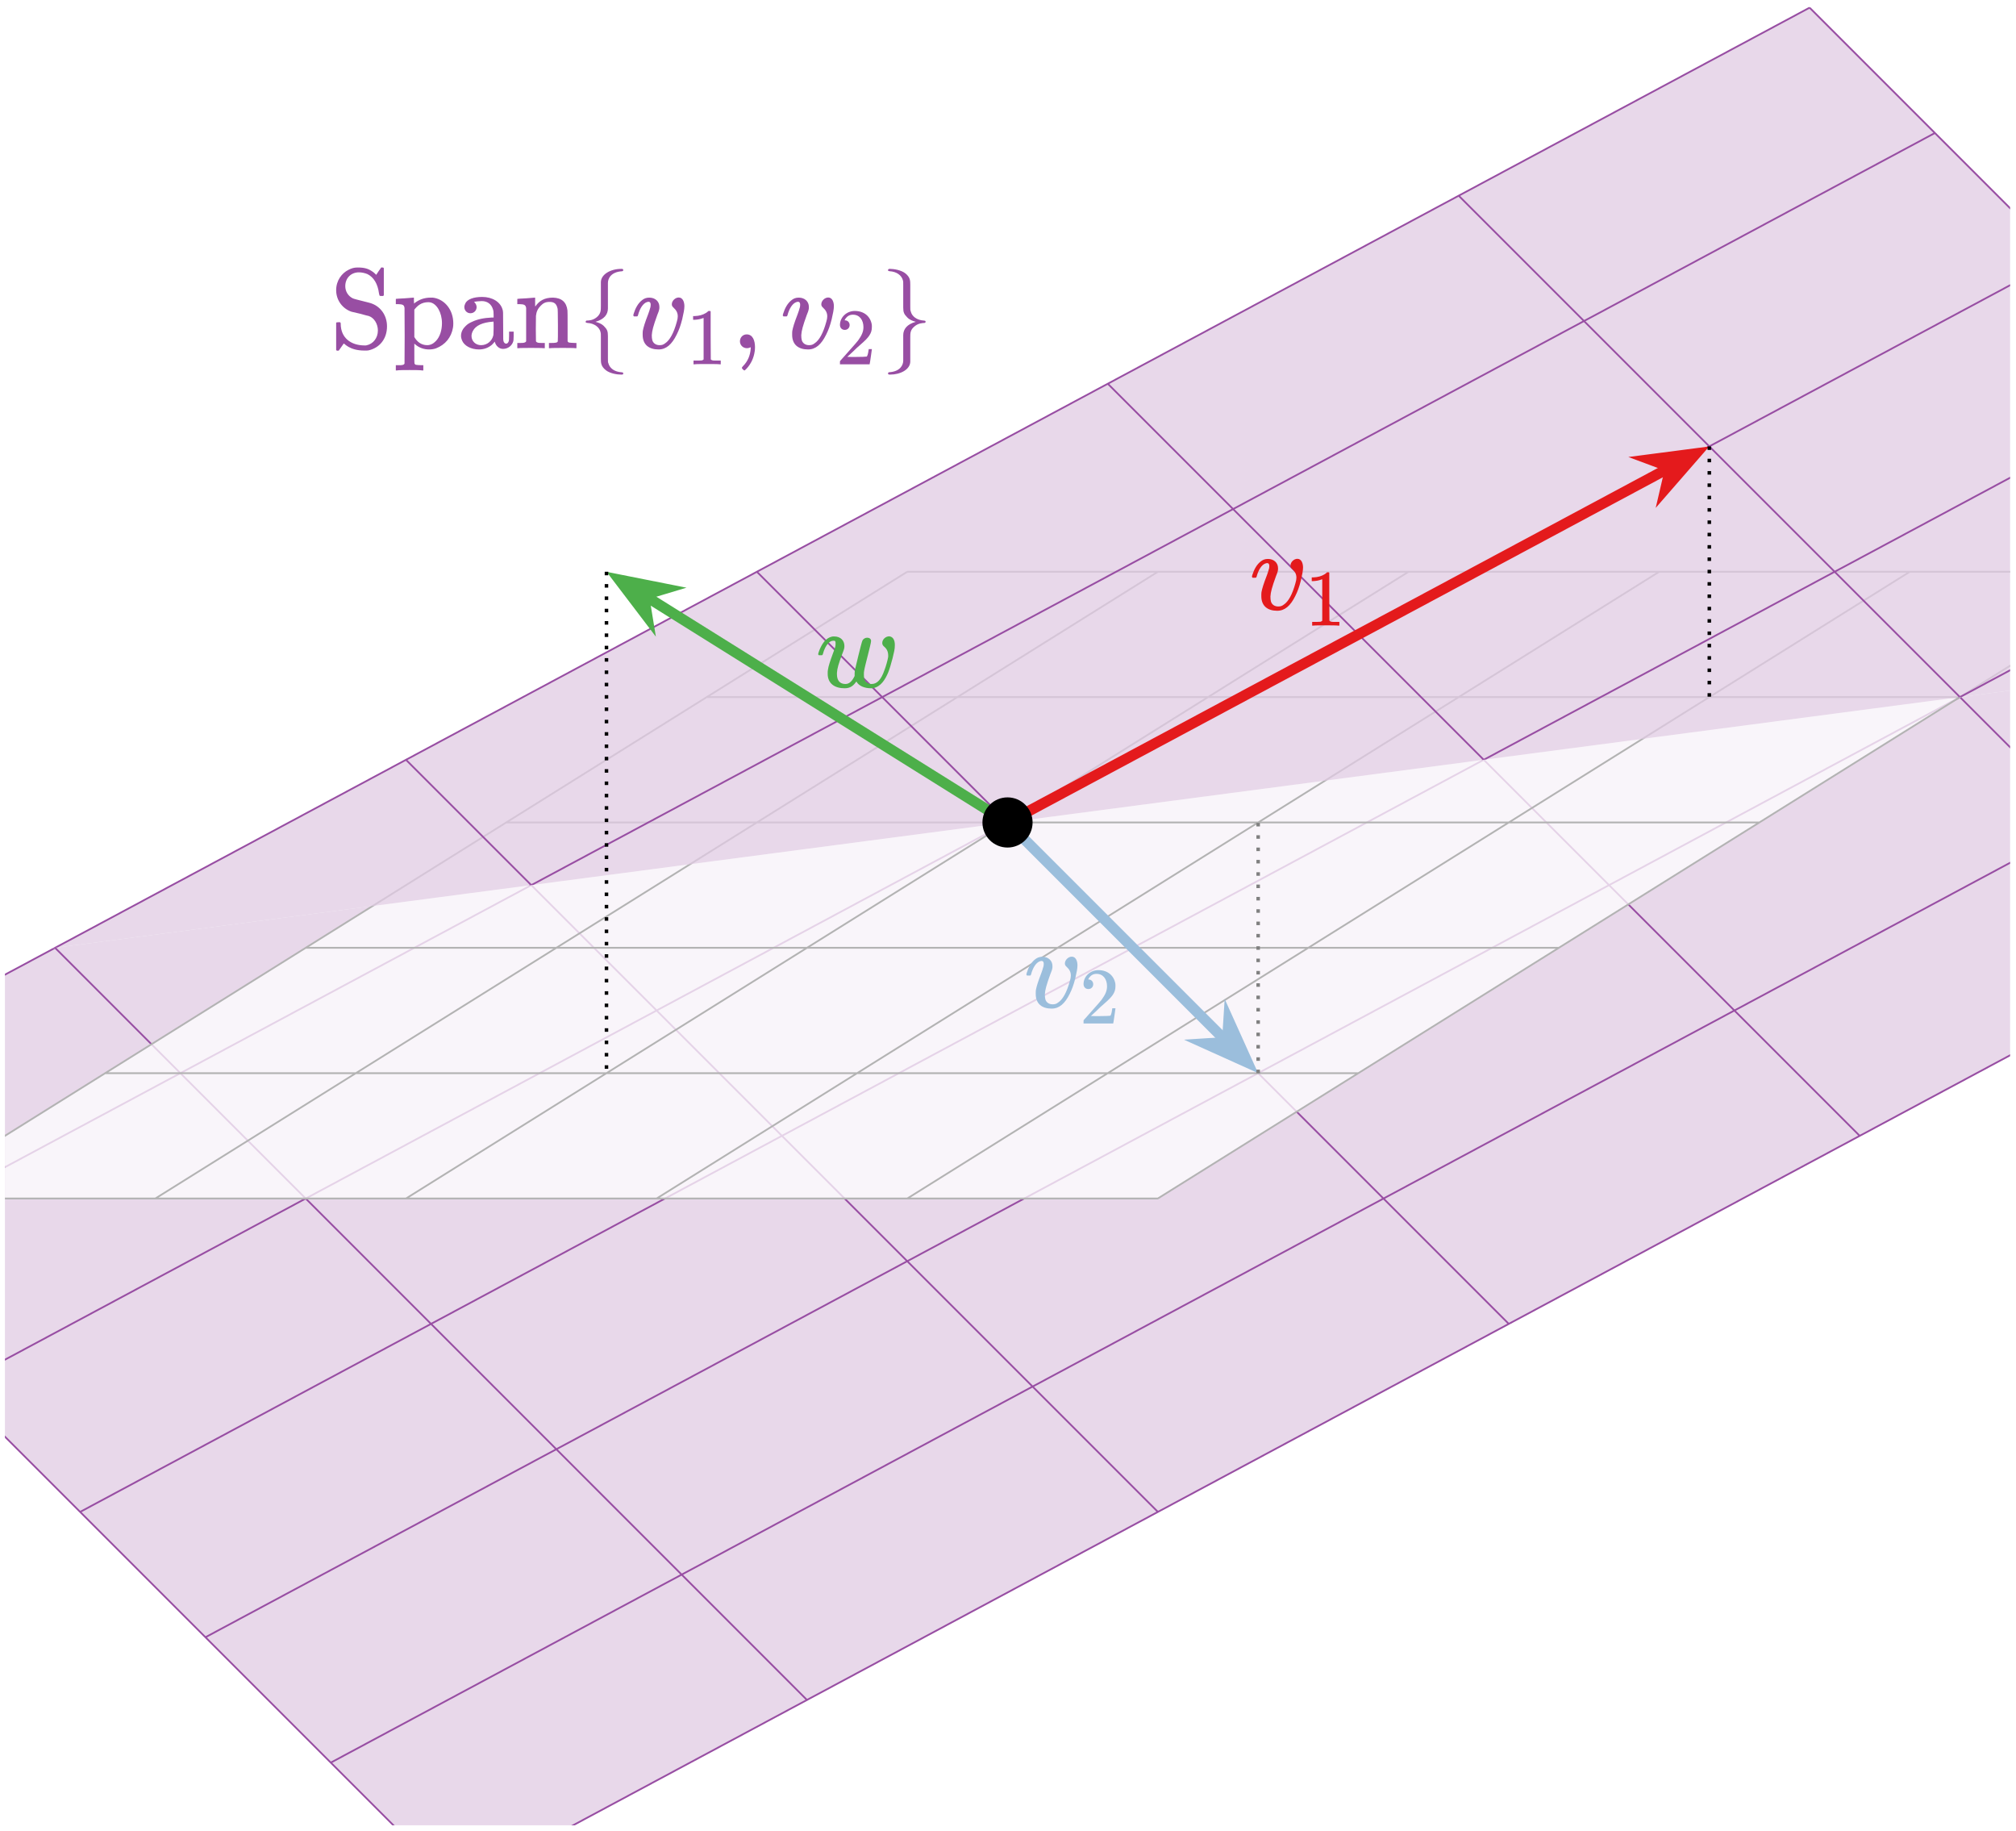
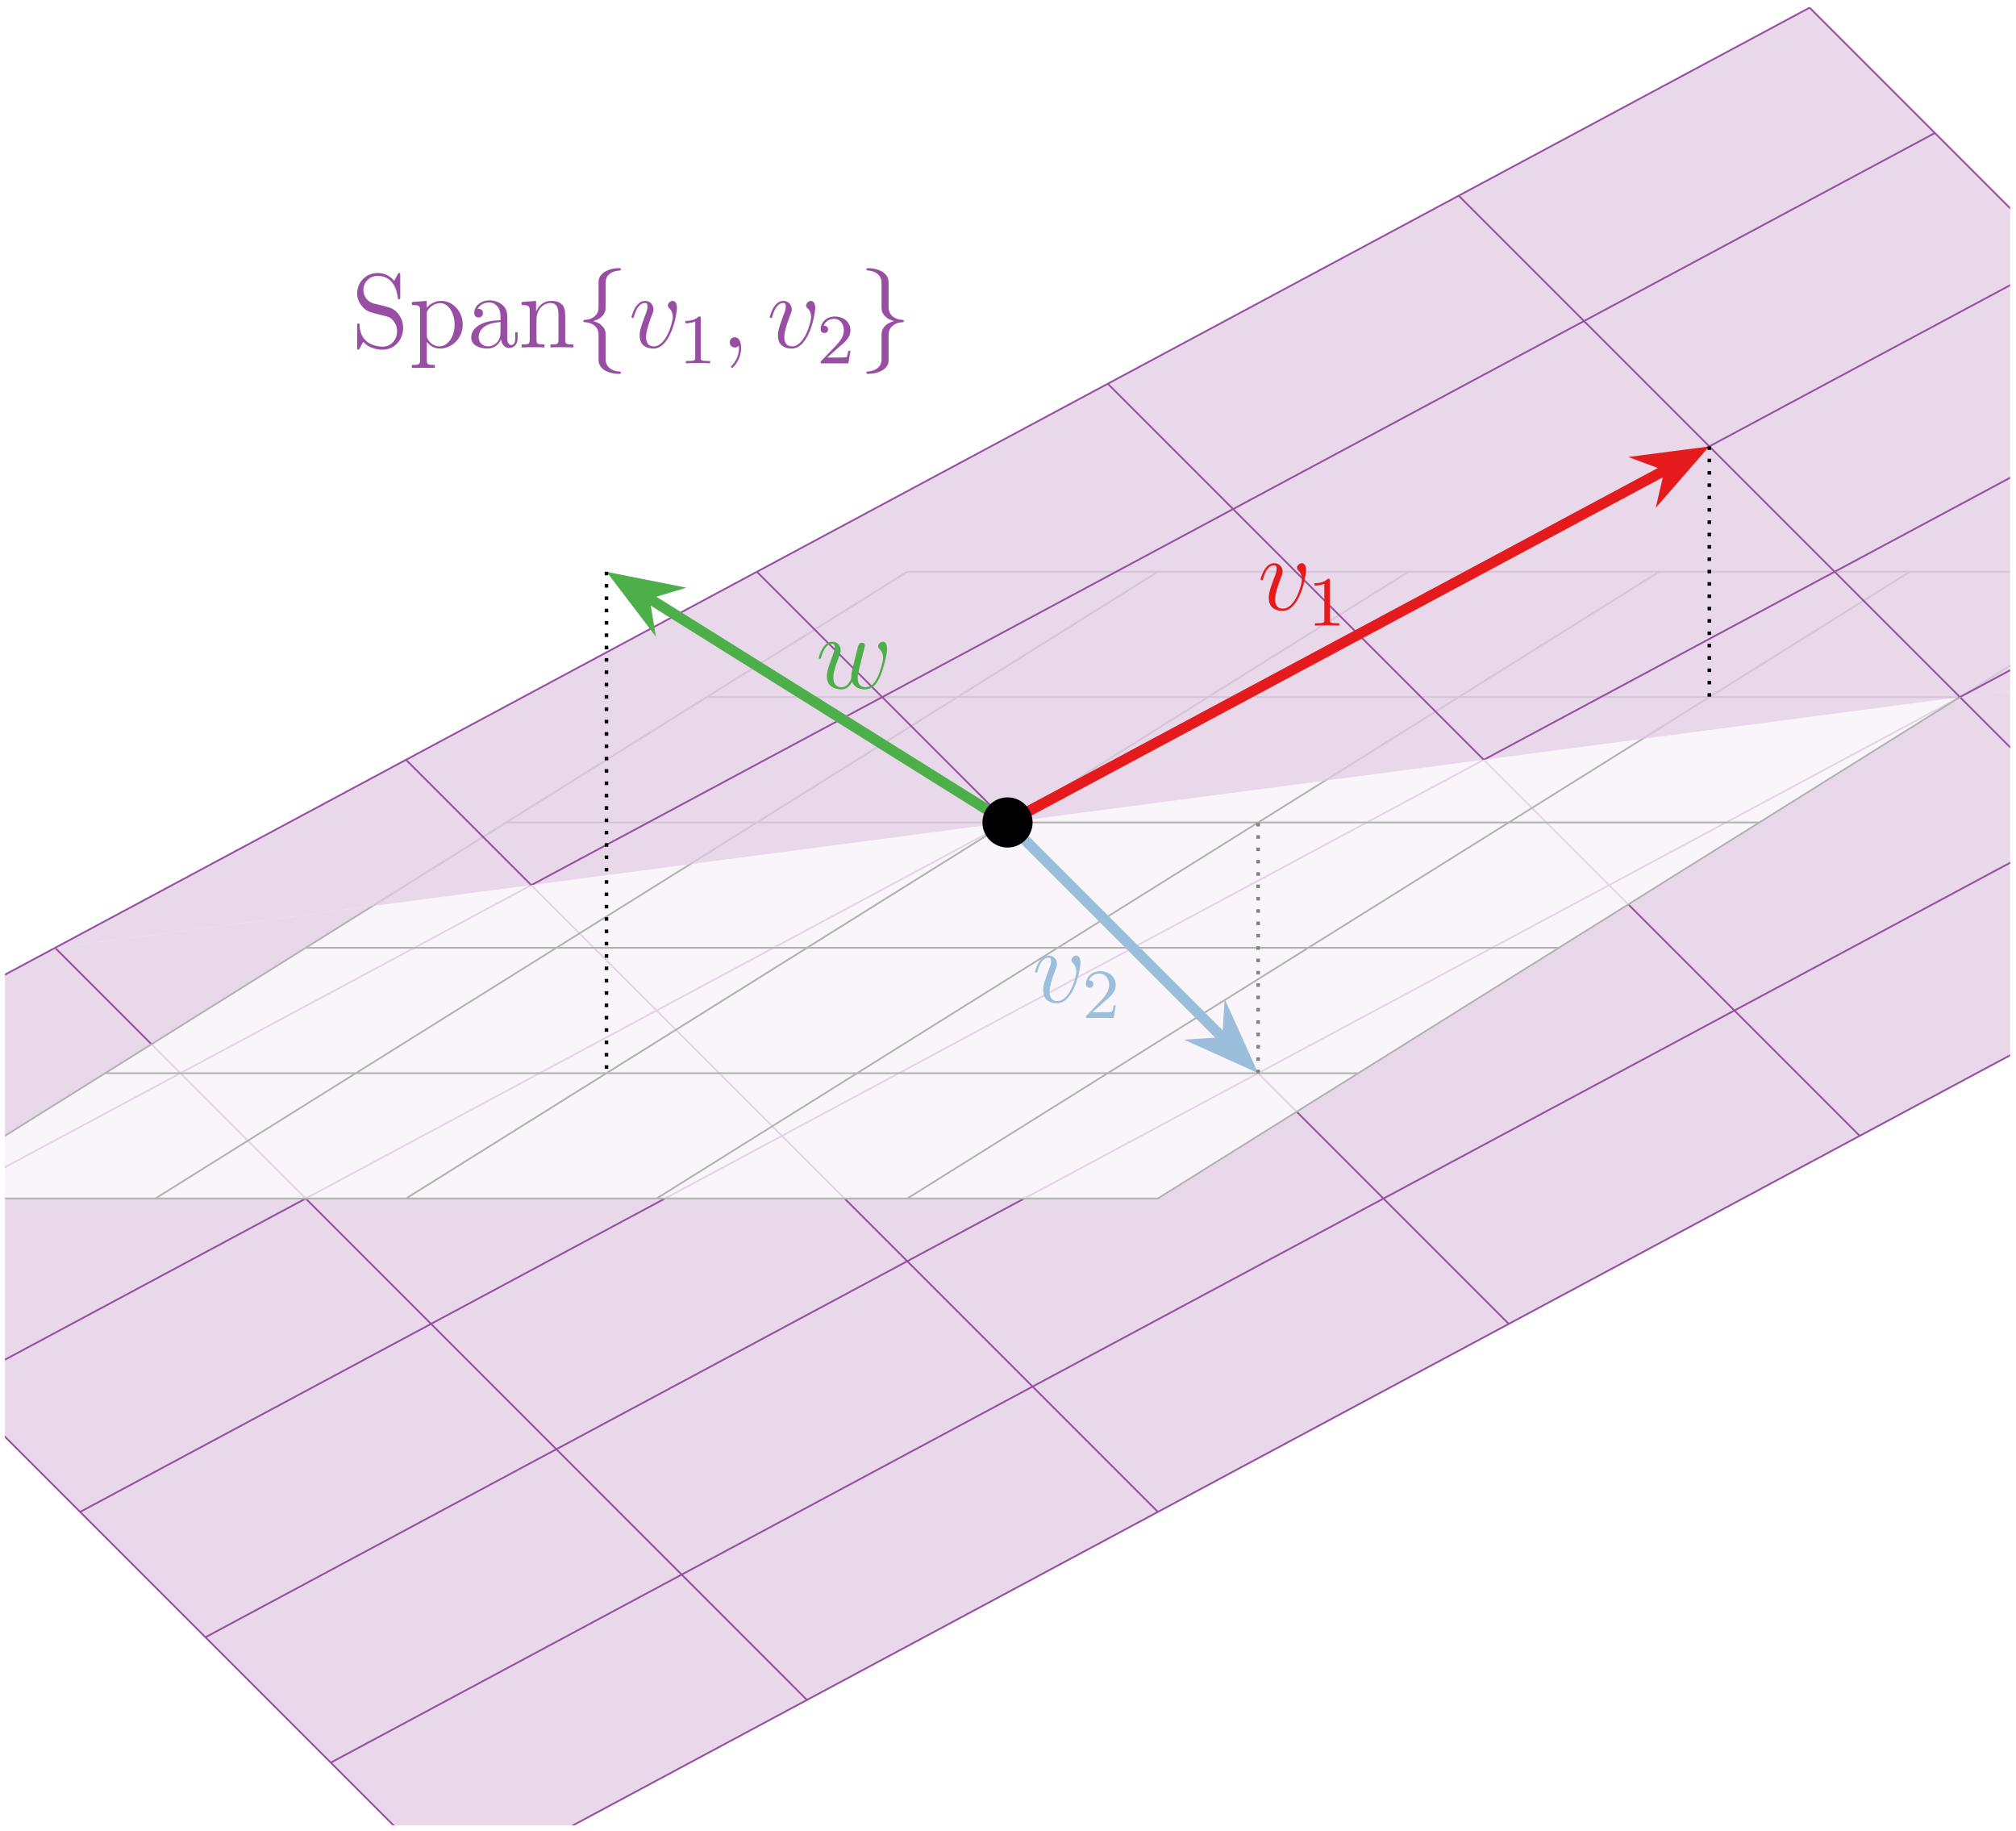
<svg xmlns="http://www.w3.org/2000/svg" xmlns:xlink="http://www.w3.org/1999/xlink" width="228pt" height="207pt" viewBox="0 0 228 207" version="1.1">
  <defs>
    <g>
      <symbol overflow="visible" id="glyph0-0">
-         <path style="stroke:none;" d="M 0.641 0 L 2.594 0 L 2.594 -6.906 L 0.641 -6.906 Z M 1.297 -0.641 L 1.297 -6.25 L 1.938 -6.25 L 1.938 -0.641 Z M 1.297 -0.641 " />
+         <path style="stroke:none;" d="" />
      </symbol>
      <symbol overflow="visible" id="glyph0-1">
-         <path style="stroke:none;" d="M 3.125 0.141 C 3.984 0.141 4.625 -0.422 5.172 -1.531 C 5.438 -2.062 5.609 -2.531 5.797 -3.266 C 5.953 -3.938 6.047 -4.406 6.047 -4.75 C 6.047 -5.234 5.859 -5.734 5.406 -5.734 C 5.016 -5.734 4.625 -5.359 4.625 -4.969 C 4.625 -4.828 4.672 -4.719 4.797 -4.609 C 5.156 -4.281 5.297 -3.984 5.297 -3.594 C 5.297 -3.406 5.266 -3.266 5.188 -2.984 C 4.844 -1.719 4.391 -0.891 3.859 -0.547 C 3.656 -0.391 3.5 -0.344 3.234 -0.344 C 2.844 -0.344 2.531 -0.547 2.422 -0.891 C 2.375 -1.078 2.359 -1.219 2.359 -1.469 C 2.391 -1.984 2.516 -2.469 2.984 -3.766 C 3.094 -4.031 3.188 -4.281 3.188 -4.344 C 3.219 -4.422 3.219 -4.562 3.219 -4.672 C 3.219 -5.297 2.734 -5.719 2.078 -5.719 C 1.719 -5.719 1.484 -5.609 1.266 -5.438 C 0.812 -5.094 0.5 -4.516 0.312 -3.906 C 0.281 -3.812 0.266 -3.75 0.266 -3.719 C 0.266 -3.672 0.328 -3.625 0.344 -3.594 L 0.531 -3.594 C 0.781 -3.594 0.734 -3.594 0.797 -3.719 C 1 -4.5 1.375 -5.062 1.781 -5.203 C 1.859 -5.234 1.938 -5.25 2 -5.25 C 2.156 -5.25 2.234 -5.125 2.234 -4.922 C 2.234 -4.797 2.219 -4.641 2.156 -4.484 C 2.156 -4.422 2.047 -4.125 1.953 -3.859 C 1.562 -2.844 1.422 -2.375 1.344 -1.953 C 1.328 -1.859 1.328 -1.688 1.328 -1.516 C 1.328 -0.391 2.047 0.141 3.125 0.141 Z M 3.125 0.141 " />
+         <path style="stroke:none;" d="M 5.469 -4.469 C 5.469 -5.219 5.078 -5.266 4.984 -5.266 C 4.703 -5.266 4.438 -4.984 4.438 -4.75 C 4.438 -4.609 4.516 -4.516 4.562 -4.469 C 4.688 -4.359 5 -4.047 5 -3.422 C 5 -2.922 4.281 -0.125 2.844 -0.125 C 2.109 -0.125 1.969 -0.734 1.969 -1.172 C 1.969 -1.766 2.25 -2.609 2.562 -3.469 C 2.766 -3.953 2.812 -4.078 2.812 -4.312 C 2.812 -4.812 2.453 -5.266 1.859 -5.266 C 0.766 -5.266 0.328 -3.531 0.328 -3.438 C 0.328 -3.391 0.375 -3.328 0.453 -3.328 C 0.562 -3.328 0.578 -3.375 0.625 -3.547 C 0.906 -4.578 1.375 -5.031 1.828 -5.031 C 1.938 -5.031 2.141 -5.031 2.141 -4.641 C 2.141 -4.328 2.016 -3.984 1.828 -3.531 C 1.25 -2 1.25 -1.625 1.25 -1.344 C 1.25 -1.078 1.297 -0.578 1.656 -0.25 C 2.094 0.125 2.688 0.125 2.797 0.125 C 4.781 0.125 5.469 -3.797 5.469 -4.469 Z M 5.469 -4.469 " />
      </symbol>
      <symbol overflow="visible" id="glyph0-2">
-         <path style="stroke:none;" d="M 5.812 -5.578 C 5.594 -5.578 5.359 -5.453 5.266 -5.234 C 5.156 -5.031 4.438 -2 4.438 -1.984 C 4.406 -1.875 4.406 -1.75 4.391 -1.547 L 4.391 -1.25 L 4.328 -1.125 C 4.047 -0.594 3.75 -0.344 3.344 -0.344 C 2.703 -0.344 2.391 -0.766 2.391 -1.438 L 2.391 -1.609 C 2.422 -2.109 2.562 -2.594 3 -3.766 C 3.219 -4.312 3.234 -4.422 3.234 -4.641 C 3.234 -5.25 2.812 -5.719 2.078 -5.719 C 1.969 -5.719 1.859 -5.719 1.781 -5.688 C 1.281 -5.562 0.875 -5.156 0.562 -4.516 C 0.438 -4.281 0.391 -4.125 0.312 -3.906 C 0.281 -3.812 0.266 -3.75 0.266 -3.719 C 0.266 -3.672 0.328 -3.625 0.344 -3.594 L 0.531 -3.594 C 0.781 -3.594 0.734 -3.594 0.797 -3.719 C 0.938 -4.266 1.156 -4.688 1.422 -4.969 C 1.625 -5.156 1.781 -5.234 2 -5.234 L 2.062 -5.234 C 2.219 -5.234 2.234 -5.141 2.234 -4.906 C 2.234 -4.641 2.234 -4.578 1.953 -3.844 C 1.594 -2.859 1.438 -2.391 1.375 -1.969 C 1.344 -1.859 1.344 -1.672 1.344 -1.5 C 1.344 -0.375 2.156 0.141 3.266 0.141 C 3.953 0.141 4.281 -0.203 4.594 -0.625 C 4.844 -0.141 5.484 0.141 6.25 0.141 C 6.328 0.141 6.406 0.141 6.484 0.125 C 7.344 -0.031 7.859 -0.844 8.203 -1.688 C 8.359 -2.078 8.516 -2.625 8.688 -3.281 C 8.859 -4.016 8.938 -4.25 8.938 -4.766 C 8.938 -5.281 8.75 -5.641 8.391 -5.719 C 8.359 -5.719 8.328 -5.734 8.297 -5.734 C 7.922 -5.734 7.516 -5.406 7.516 -4.984 C 7.516 -4.828 7.578 -4.688 7.719 -4.578 C 8.031 -4.312 8.188 -4.016 8.188 -3.531 C 8.188 -3.469 8.188 -3.406 8.172 -3.344 C 8.141 -3.109 7.922 -2.297 7.766 -1.922 C 7.406 -0.859 6.938 -0.344 6.312 -0.344 C 6.094 -0.344 5.938 -0.391 5.781 -0.5 C 5.516 -0.688 5.438 -0.891 5.438 -1.391 C 5.438 -1.625 5.438 -1.703 5.469 -1.844 C 5.531 -2.328 6.25 -4.891 6.25 -5.203 C 6.25 -5.453 6.047 -5.578 5.812 -5.578 Z M 5.812 -5.578 " />
+         <path style="stroke:none;" d="M 4.109 -0.734 C 4.375 -0.016 5.109 0.125 5.562 0.125 C 6.484 0.125 7.016 -0.672 7.344 -1.5 C 7.625 -2.188 8.062 -3.766 8.062 -4.469 C 8.062 -5.203 7.703 -5.266 7.594 -5.266 C 7.297 -5.266 7.047 -4.984 7.047 -4.75 C 7.047 -4.609 7.125 -4.516 7.188 -4.469 C 7.297 -4.359 7.609 -4.047 7.609 -3.422 C 7.609 -3.016 7.266 -1.891 7.016 -1.328 C 6.688 -0.594 6.234 -0.125 5.625 -0.125 C 4.953 -0.125 4.734 -0.625 4.734 -1.172 C 4.734 -1.516 4.844 -1.938 4.891 -2.141 L 5.391 -4.141 C 5.453 -4.391 5.562 -4.812 5.562 -4.859 C 5.562 -5.031 5.422 -5.156 5.234 -5.156 C 4.891 -5.156 4.812 -4.859 4.734 -4.562 C 4.609 -4.094 4.109 -2.078 4.062 -1.812 C 4.016 -1.609 4.016 -1.484 4.016 -1.219 C 4.016 -0.938 3.641 -0.484 3.625 -0.453 C 3.484 -0.328 3.297 -0.125 2.922 -0.125 C 1.984 -0.125 1.984 -1.016 1.984 -1.219 C 1.984 -1.609 2.062 -2.125 2.609 -3.547 C 2.75 -3.922 2.812 -4.078 2.812 -4.312 C 2.812 -4.812 2.453 -5.266 1.859 -5.266 C 0.766 -5.266 0.328 -3.531 0.328 -3.438 C 0.328 -3.391 0.375 -3.328 0.453 -3.328 C 0.562 -3.328 0.578 -3.375 0.625 -3.547 C 0.922 -4.609 1.391 -5.031 1.828 -5.031 C 1.953 -5.031 2.141 -5.016 2.141 -4.641 C 2.141 -4.578 2.141 -4.328 1.938 -3.797 C 1.375 -2.312 1.25 -1.812 1.25 -1.359 C 1.25 -0.109 2.281 0.125 2.891 0.125 C 3.094 0.125 3.641 0.125 4.109 -0.734 Z M 4.109 -0.734 " />
+       </symbol>
+       <symbol overflow="visible" id="glyph0-3">
+         <path style="stroke:none;" d="M 2.328 0.047 C 2.328 -0.641 2.109 -1.156 1.609 -1.156 C 1.234 -1.156 1.047 -0.844 1.047 -0.578 C 1.047 -0.328 1.219 0 1.625 0 C 1.781 0 1.906 -0.047 2.016 -0.156 C 2.047 -0.172 2.062 -0.172 2.062 -0.172 C 2.094 -0.172 2.094 -0.016 2.094 0.047 C 2.094 0.438 2.016 1.219 1.328 2 C 1.188 2.141 1.188 2.156 1.188 2.188 C 1.188 2.25 1.25 2.312 1.312 2.312 C 1.406 2.312 2.328 1.422 2.328 0.047 Z M 2.328 0.047 " />
      </symbol>
      <symbol overflow="visible" id="glyph1-0">
-         <path style="stroke:none;" d="M 0.453 0 L 1.812 0 L 1.812 -4.828 L 0.453 -4.828 Z M 0.906 -0.453 L 0.906 -4.375 L 1.359 -4.375 L 1.359 -0.453 Z M 0.906 -0.453 " />
+         <path style="stroke:none;" d="" />
      </symbol>
      <symbol overflow="visible" id="glyph1-1">
-         <path style="stroke:none;" d="M 3.766 0 L 3.875 0 L 3.875 -0.422 L 3.328 -0.422 C 3.062 -0.422 2.875 -0.422 2.75 -0.547 L 2.734 -3.266 L 2.734 -5.984 C 2.688 -6.031 2.703 -6.031 2.578 -6.031 C 2.5 -6.031 2.5 -6.031 2.469 -6.016 C 2.422 -5.969 2.281 -5.844 2.188 -5.797 C 1.859 -5.594 1.438 -5.469 0.922 -5.453 L 0.75 -5.453 L 0.75 -5.031 L 0.922 -5.031 C 1.266 -5.047 1.594 -5.109 1.859 -5.219 C 1.891 -5.234 1.922 -5.234 1.938 -5.234 L 1.938 -0.547 C 1.859 -0.5 1.828 -0.453 1.719 -0.438 C 1.609 -0.422 1.297 -0.422 1.031 -0.422 L 0.797 -0.422 L 0.797 0 L 0.906 0 C 1.062 -0.031 2.047 -0.031 2.328 -0.031 C 2.625 -0.031 3.609 -0.031 3.766 0 Z M 3.766 0 " />
+         <path style="stroke:none;" d="M 2.5 -5.078 C 2.5 -5.297 2.484 -5.297 2.266 -5.297 C 1.938 -4.984 1.516 -4.797 0.766 -4.797 L 0.766 -4.531 C 0.984 -4.531 1.406 -4.531 1.875 -4.734 L 1.875 -0.656 C 1.875 -0.359 1.844 -0.266 1.094 -0.266 L 0.812 -0.266 L 0.812 0 C 1.141 -0.031 1.828 -0.031 2.188 -0.031 C 2.547 -0.031 3.234 -0.031 3.562 0 L 3.562 -0.266 L 3.281 -0.266 C 2.531 -0.266 2.5 -0.359 2.5 -0.656 Z M 2.5 -5.078 " />
      </symbol>
      <symbol overflow="visible" id="glyph1-2">
-         <path style="stroke:none;" d="M 1 -3.891 C 1.328 -3.891 1.547 -4.141 1.547 -4.438 C 1.547 -4.719 1.344 -4.969 1.031 -4.969 C 1 -4.969 0.984 -4.969 0.984 -4.984 C 0.984 -5 1.031 -5.062 1.062 -5.141 C 1.266 -5.422 1.516 -5.609 1.922 -5.609 C 2.703 -5.609 3.109 -4.969 3.109 -4.203 C 3.109 -3.672 2.906 -3.25 2.5 -2.688 C 2.297 -2.438 2.25 -2.375 1.234 -1.234 C 0.828 -0.781 0.484 -0.391 0.469 -0.375 C 0.453 -0.359 0.453 -0.328 0.453 -0.172 L 0.453 0 L 3.812 0 L 3.812 -0.031 C 3.844 -0.078 4.047 -1.625 4.062 -1.688 L 4.062 -1.719 L 3.703 -1.719 L 3.703 -1.688 C 3.641 -1.281 3.625 -1.203 3.578 -1.062 C 3.547 -0.984 3.516 -0.891 3.484 -0.875 C 3.438 -0.859 2.891 -0.828 1.969 -0.828 L 1.281 -0.844 L 1.828 -1.344 C 2.438 -1.938 2.406 -1.906 2.734 -2.188 C 3.328 -2.703 3.562 -2.953 3.75 -3.219 C 3.969 -3.547 4.062 -3.812 4.062 -4.219 C 4.062 -4.328 4.062 -4.438 4.047 -4.516 C 3.891 -5.406 3.188 -6.031 2.125 -6.031 C 1.203 -6.031 0.453 -5.312 0.453 -4.453 C 0.453 -4.141 0.656 -3.891 1 -3.891 Z M 1 -3.891 " />
+         <path style="stroke:none;" d="M 2.25 -1.625 C 2.375 -1.75 2.703 -2.016 2.844 -2.125 C 3.328 -2.578 3.797 -3.016 3.797 -3.734 C 3.797 -4.688 3 -5.297 2.016 -5.297 C 1.047 -5.297 0.422 -4.578 0.422 -3.859 C 0.422 -3.469 0.734 -3.422 0.844 -3.422 C 1.016 -3.422 1.266 -3.531 1.266 -3.844 C 1.266 -4.25 0.859 -4.25 0.766 -4.25 C 1 -4.844 1.531 -5.031 1.922 -5.031 C 2.656 -5.031 3.047 -4.406 3.047 -3.734 C 3.047 -2.906 2.469 -2.297 1.516 -1.344 L 0.516 -0.297 C 0.422 -0.219 0.422 -0.203 0.422 0 L 3.562 0 L 3.797 -1.422 L 3.547 -1.422 C 3.531 -1.266 3.469 -0.875 3.375 -0.719 C 3.328 -0.656 2.719 -0.656 2.594 -0.656 L 1.172 -0.656 Z M 2.25 -1.625 " />
      </symbol>
      <symbol overflow="visible" id="glyph2-0">
-         <path style="stroke:none;" d="M 0.641 0 L 2.594 0 L 2.594 -6.906 L 0.641 -6.906 Z M 1.297 -0.641 L 1.297 -6.25 L 1.938 -6.25 L 1.938 -0.641 Z M 1.297 -0.641 " />
+         <path style="stroke:none;" d="" />
      </symbol>
      <symbol overflow="visible" id="glyph2-1">
-         <path style="stroke:none;" d="M 1.156 -2.938 L 0.984 -2.938 C 0.797 -2.938 0.75 -2.922 0.719 -2.875 C 0.719 -2.844 0.719 -2.469 0.719 -1.312 L 0.719 0.203 C 0.766 0.266 0.766 0.281 0.875 0.281 C 0.953 0.281 0.984 0.281 1.016 0.266 C 1.016 0.25 1.469 -0.359 1.578 -0.531 C 1.625 -0.578 2.188 0.266 3.906 0.266 C 4.188 0.266 4.234 0.266 4.359 0.25 C 5.594 -0.016 6.469 -1.016 6.469 -2.469 C 6.469 -3.75 5.719 -4.672 4.797 -5.031 C 4.594 -5.141 2.844 -5.516 2.594 -5.641 C 2.062 -5.906 1.75 -6.438 1.75 -7.016 C 1.75 -7.922 2.391 -8.578 3.297 -8.578 C 3.609 -8.578 3.969 -8.5 4.266 -8.375 C 4.969 -8.016 5.422 -7.281 5.562 -6.203 C 5.625 -5.922 5.609 -5.906 5.797 -5.906 L 6.031 -5.906 L 6.109 -5.984 L 6.109 -9.047 C 6.062 -9.109 6.062 -9.125 5.953 -9.125 C 5.875 -9.125 5.844 -9.125 5.812 -9.125 C 5.797 -9.109 5.672 -8.906 5.516 -8.703 L 5.25 -8.297 C 5.141 -8.406 4.969 -8.578 4.812 -8.672 C 4.344 -9 3.906 -9.125 3.141 -9.125 C 2.719 -9.125 2.453 -9.031 2.109 -8.859 C 1.359 -8.484 0.719 -7.656 0.719 -6.562 C 0.719 -5.375 1.484 -4.453 2.453 -4.125 C 2.516 -4.109 2.969 -4 3.453 -3.891 C 3.906 -3.75 4.359 -3.656 4.406 -3.641 C 5.016 -3.438 5.438 -2.75 5.438 -2 C 5.438 -1.156 4.906 -0.484 4.156 -0.328 C 4.109 -0.312 4.031 -0.312 3.953 -0.312 C 2.344 -0.312 1.234 -1.203 1.234 -2.766 C 1.234 -2.891 1.203 -2.891 1.156 -2.938 Z M 1.156 -2.938 " />
+         <path style="stroke:none;" d="M 2.484 -4.984 C 1.875 -5.141 1.344 -5.734 1.344 -6.5 C 1.344 -7.344 2.016 -8.094 2.938 -8.094 C 4.906 -8.094 5.156 -6.156 5.234 -5.641 C 5.266 -5.5 5.266 -5.453 5.375 -5.453 C 5.516 -5.453 5.516 -5.516 5.516 -5.719 L 5.516 -8.141 C 5.516 -8.359 5.516 -8.422 5.391 -8.422 C 5.359 -8.422 5.312 -8.422 5.219 -8.266 L 4.828 -7.531 C 4.25 -8.266 3.469 -8.422 2.938 -8.422 C 1.609 -8.422 0.641 -7.344 0.641 -6.125 C 0.641 -5.562 0.844 -5.031 1.297 -4.547 C 1.703 -4.094 2.125 -3.984 2.969 -3.766 C 3.391 -3.672 4.047 -3.5 4.219 -3.438 C 4.781 -3.156 5.156 -2.516 5.156 -1.844 C 5.156 -0.938 4.516 -0.094 3.531 -0.094 C 2.984 -0.094 2.25 -0.234 1.656 -0.734 C 0.969 -1.359 0.922 -2.219 0.906 -2.625 C 0.891 -2.719 0.797 -2.719 0.781 -2.719 C 0.641 -2.719 0.641 -2.656 0.641 -2.438 L 0.641 -0.031 C 0.641 0.188 0.641 0.25 0.766 0.25 C 0.844 0.25 0.844 0.234 0.938 0.078 C 0.984 -0.016 1.234 -0.453 1.328 -0.641 C 1.75 -0.156 2.516 0.25 3.531 0.25 C 4.875 0.25 5.844 -0.891 5.844 -2.203 C 5.844 -2.922 5.562 -3.469 5.25 -3.859 C 4.812 -4.406 4.266 -4.531 3.797 -4.656 Z M 2.484 -4.984 " />
      </symbol>
      <symbol overflow="visible" id="glyph2-2">
-         <path style="stroke:none;" d="M 0.469 1.922 L 0.266 1.922 L 0.266 2.516 L 0.359 2.516 C 0.531 2.469 1.516 2.469 1.812 2.469 C 2.109 2.469 3.094 2.469 3.266 2.516 L 3.375 2.516 L 3.375 1.922 L 3.156 1.922 C 2.906 1.922 2.609 1.891 2.531 1.875 C 2.469 1.859 2.391 1.781 2.375 1.734 C 2.359 1.703 2.359 1.328 2.359 0.578 L 2.359 -0.516 L 2.469 -0.422 C 2.906 -0.047 3.453 0.141 4.016 0.141 C 4.281 0.141 4.547 0.109 4.812 0.016 C 5.859 -0.391 6.547 -1.219 6.734 -2.344 C 6.75 -2.453 6.766 -2.609 6.766 -2.797 C 6.766 -4.344 5.812 -5.453 4.641 -5.688 C 4.5 -5.719 4.438 -5.719 4.219 -5.719 C 3.453 -5.719 2.906 -5.484 2.438 -5.141 L 2.328 -5.047 L 2.312 -5.391 L 2.312 -5.719 L 2.281 -5.719 C 2.25 -5.719 1.797 -5.688 1.266 -5.641 C 0.734 -5.625 0.297 -5.578 0.281 -5.578 C 0.266 -5.578 0.266 -5.562 0.266 -5.281 L 0.266 -4.984 L 0.5 -4.984 C 1.062 -4.969 1.203 -4.891 1.25 -4.547 C 1.25 -4.484 1.266 -2.922 1.266 -1.375 C 1.266 0.188 1.25 1.703 1.25 1.734 C 1.172 1.906 0.953 1.922 0.641 1.922 Z M 5.484 -2.828 C 5.484 -2.031 5.25 -1.281 4.797 -0.812 C 4.5 -0.5 4.172 -0.344 3.812 -0.344 C 3.125 -0.344 2.656 -0.75 2.359 -1.266 L 2.359 -4.359 C 2.719 -4.812 3.156 -5.203 3.953 -5.203 C 4.016 -5.203 4.078 -5.188 4.125 -5.188 C 4.891 -5.062 5.484 -4.031 5.484 -2.828 Z M 5.484 -2.828 " />
+         <path style="stroke:none;" d="M 2.922 1.969 C 2.156 1.969 2.016 1.969 2.016 1.438 L 2.016 -0.641 C 2.234 -0.344 2.719 0.125 3.484 0.125 C 4.859 0.125 6.078 -1.047 6.078 -2.578 C 6.078 -4.094 4.953 -5.266 3.641 -5.266 C 2.594 -5.266 2.031 -4.516 2 -4.469 L 2 -5.266 L 0.328 -5.141 L 0.328 -4.797 C 1.172 -4.797 1.25 -4.703 1.25 -4.188 L 1.25 1.438 C 1.25 1.969 1.109 1.969 0.328 1.969 L 0.328 2.312 C 0.641 2.297 1.297 2.297 1.625 2.297 C 1.969 2.297 2.625 2.297 2.922 2.312 Z M 2.016 -3.812 C 2.016 -4.047 2.016 -4.047 2.156 -4.25 C 2.516 -4.781 3.094 -5.016 3.547 -5.016 C 4.453 -5.016 5.156 -3.922 5.156 -2.578 C 5.156 -1.156 4.344 -0.125 3.438 -0.125 C 3.062 -0.125 2.719 -0.281 2.469 -0.5 C 2.203 -0.781 2.016 -1.016 2.016 -1.344 Z M 2.016 -3.812 " />
      </symbol>
      <symbol overflow="visible" id="glyph2-3">
-         <path style="stroke:none;" d="M 1.5 -3.953 C 1.922 -3.953 2.203 -4.281 2.203 -4.656 C 2.203 -4.859 2.078 -5.109 1.922 -5.219 C 1.922 -5.281 2.625 -5.328 2.781 -5.328 C 3.438 -5.328 3.875 -4.969 4.047 -4.406 C 4.109 -4.234 4.125 -4.078 4.125 -3.75 L 4.125 -3.469 L 3.938 -3.469 C 3 -3.422 2.312 -3.281 1.688 -2.984 C 1.359 -2.844 1.172 -2.719 0.953 -2.5 C 0.672 -2.234 0.438 -1.859 0.438 -1.391 C 0.438 -1.219 0.484 -1.047 0.547 -0.891 C 0.797 -0.266 1.578 0.141 2.469 0.141 C 3.016 0.141 3.516 -0.031 3.938 -0.391 C 4.047 -0.484 4.172 -0.656 4.266 -0.75 L 4.266 -0.703 C 4.375 -0.281 4.734 0.078 5.188 0.078 C 5.766 0.078 6.203 -0.297 6.344 -0.766 C 6.375 -0.859 6.375 -0.875 6.391 -1.375 L 6.391 -1.875 L 5.875 -1.875 L 5.875 -1.406 C 5.875 -0.906 5.859 -0.828 5.797 -0.703 C 5.734 -0.578 5.641 -0.516 5.547 -0.516 C 5.438 -0.516 5.344 -0.578 5.281 -0.703 C 5.203 -0.859 5.203 -0.812 5.203 -2.516 C 5.203 -4.203 5.203 -4.172 5.125 -4.406 C 4.875 -5.234 3.984 -5.797 2.828 -5.797 C 1.859 -5.797 1.141 -5.531 0.922 -5.062 C 0.859 -4.922 0.812 -4.781 0.812 -4.656 C 0.812 -4.281 1.094 -3.953 1.5 -3.953 Z M 4.125 -2.266 C 4.109 -1.547 4.109 -1.5 4.078 -1.406 C 3.938 -0.844 3.422 -0.344 2.703 -0.344 C 2.094 -0.344 1.625 -0.797 1.625 -1.375 C 1.625 -1.578 1.688 -1.781 1.781 -1.953 C 2.094 -2.562 2.875 -2.922 4.047 -3 C 4.062 -3.016 4.109 -3.016 4.109 -3.016 C 4.125 -3.016 4.125 -2.688 4.125 -2.266 Z M 4.125 -2.266 " />
+         <path style="stroke:none;" d="M 4.609 -3.188 C 4.609 -3.844 4.609 -4.312 4.094 -4.781 C 3.672 -5.156 3.125 -5.328 2.609 -5.328 C 1.625 -5.328 0.875 -4.688 0.875 -3.906 C 0.875 -3.562 1.094 -3.391 1.375 -3.391 C 1.656 -3.391 1.859 -3.594 1.859 -3.891 C 1.859 -4.375 1.438 -4.375 1.25 -4.375 C 1.531 -4.875 2.109 -5.094 2.578 -5.094 C 3.125 -5.094 3.844 -4.641 3.844 -3.562 L 3.844 -3.078 C 1.438 -3.047 0.531 -2.047 0.531 -1.125 C 0.531 -0.172 1.625 0.125 2.359 0.125 C 3.141 0.125 3.688 -0.359 3.906 -0.938 C 3.953 -0.375 4.328 0.062 4.844 0.062 C 5.094 0.062 5.781 -0.109 5.781 -1.062 L 5.781 -1.734 L 5.516 -1.734 L 5.516 -1.062 C 5.516 -0.375 5.234 -0.281 5.062 -0.281 C 4.609 -0.281 4.609 -0.922 4.609 -1.094 Z M 3.844 -1.688 C 3.844 -0.516 2.969 -0.125 2.453 -0.125 C 1.859 -0.125 1.375 -0.547 1.375 -1.125 C 1.375 -2.703 3.406 -2.844 3.844 -2.875 Z M 3.844 -1.688 " />
      </symbol>
      <symbol overflow="visible" id="glyph2-4">
-         <path style="stroke:none;" d="M 2.438 -0.781 C 2.438 -0.797 2.422 -1.484 2.422 -2.172 C 2.422 -2.875 2.438 -3.578 2.438 -3.656 C 2.484 -4.125 2.656 -4.484 2.969 -4.797 C 3.25 -5.078 3.484 -5.234 3.984 -5.234 C 4.562 -5.234 4.781 -4.969 4.891 -4.438 C 4.906 -4.328 4.906 -4.172 4.922 -2.594 C 4.922 -1.625 4.922 -0.828 4.906 -0.797 C 4.906 -0.609 4.547 -0.594 4.219 -0.594 L 3.906 -0.594 L 3.906 0 L 4.016 0 C 4.188 -0.031 5.172 -0.031 5.469 -0.031 C 5.766 -0.031 6.75 -0.031 6.922 0 L 7.016 0 L 7.016 -0.594 L 6.812 -0.594 C 6.547 -0.594 6.266 -0.625 6.172 -0.641 C 6.109 -0.656 6.047 -0.719 6.016 -0.781 C 6.016 -0.797 6.016 -1.328 6.016 -2.469 C 6.016 -3.516 6.016 -4.172 6 -4.266 C 5.891 -5.203 5.359 -5.688 4.359 -5.719 C 3.375 -5.719 2.797 -5.344 2.375 -4.734 L 2.359 -4.719 C 2.344 -4.719 2.344 -4.812 2.344 -5.203 L 2.344 -5.719 L 2.312 -5.719 C 2.281 -5.719 1.844 -5.688 1.328 -5.641 C 0.797 -5.625 0.359 -5.578 0.344 -5.578 C 0.328 -5.578 0.328 -5.562 0.328 -5.281 L 0.328 -4.984 L 0.562 -4.984 C 1.125 -4.969 1.266 -4.891 1.328 -4.547 C 1.328 -4.484 1.328 -3.547 1.328 -2.625 C 1.328 -1.703 1.328 -0.797 1.328 -0.781 C 1.234 -0.609 1.016 -0.594 0.719 -0.594 L 0.328 -0.594 L 0.328 0 L 0.422 0 C 0.594 -0.031 1.578 -0.031 1.875 -0.031 C 2.172 -0.031 3.156 -0.031 3.328 0 L 3.438 0 L 3.438 -0.594 L 3.047 -0.594 C 2.734 -0.594 2.531 -0.609 2.438 -0.781 Z M 2.438 -0.781 " />
-       </symbol>
-       <symbol overflow="visible" id="glyph2-5">
-         <path style="stroke:none;" d="M 1.016 -0.781 C 1.016 -0.344 1.359 0 1.812 0 C 1.938 0 2.047 -0.031 2.156 -0.078 C 2.203 -0.109 2.234 -0.109 2.234 -0.109 L 2.234 0.031 C 2.188 0.797 1.906 1.484 1.359 2.031 C 1.25 2.141 1.234 2.188 1.234 2.234 C 1.234 2.297 1.453 2.516 1.516 2.516 C 1.562 2.516 1.625 2.453 1.75 2.328 C 2.266 1.781 2.578 1.109 2.688 0.344 C 2.703 0.25 2.719 0.062 2.719 -0.109 C 2.719 -0.859 2.469 -1.562 1.781 -1.562 C 1.328 -1.562 1.016 -1.203 1.016 -0.781 Z M 1.016 -0.781 " />
+         <path style="stroke:none;" d="M 5.312 -2.906 C 5.312 -4.016 5.312 -4.344 5.047 -4.734 C 4.703 -5.203 4.141 -5.266 3.734 -5.266 C 2.562 -5.266 2.109 -4.281 2.016 -4.047 L 2.016 -5.266 L 0.375 -5.141 L 0.375 -4.797 C 1.188 -4.797 1.297 -4.703 1.297 -4.125 L 1.297 -0.891 C 1.297 -0.344 1.156 -0.344 0.375 -0.344 L 0.375 0 C 0.688 -0.031 1.344 -0.031 1.672 -0.031 C 2.016 -0.031 2.672 -0.031 2.969 0 L 2.969 -0.344 C 2.219 -0.344 2.062 -0.344 2.062 -0.891 L 2.062 -3.109 C 2.062 -4.359 2.891 -5.031 3.641 -5.031 C 4.375 -5.031 4.547 -4.422 4.547 -3.688 L 4.547 -0.891 C 4.547 -0.344 4.406 -0.344 3.641 -0.344 L 3.641 0 C 3.938 -0.031 4.594 -0.031 4.922 -0.031 C 5.266 -0.031 5.922 -0.031 6.234 0 L 6.234 -0.344 C 5.625 -0.344 5.328 -0.344 5.312 -0.703 Z M 5.312 -2.906 " />
      </symbol>
      <symbol overflow="visible" id="glyph3-0">
        <path style="stroke:none;" d="" />
      </symbol>
      <symbol overflow="visible" id="glyph3-1">
        <path style="stroke:none;" d="M 3.375 -7.375 C 3.375 -7.859 3.688 -8.625 5 -8.703 C 5.062 -8.719 5.109 -8.766 5.109 -8.828 C 5.109 -8.969 5.016 -8.969 4.875 -8.969 C 3.688 -8.969 2.594 -8.359 2.578 -7.469 L 2.578 -4.75 C 2.578 -4.281 2.578 -3.891 2.109 -3.5 C 1.688 -3.156 1.234 -3.125 0.969 -3.125 C 0.906 -3.109 0.859 -3.062 0.859 -2.984 C 0.859 -2.875 0.938 -2.875 1.047 -2.859 C 1.844 -2.812 2.422 -2.375 2.547 -1.797 C 2.578 -1.656 2.578 -1.641 2.578 -1.203 L 2.578 1.156 C 2.578 1.656 2.578 2.047 3.156 2.5 C 3.625 2.859 4.406 2.984 4.875 2.984 C 5.016 2.984 5.109 2.984 5.109 2.859 C 5.109 2.734 5.031 2.734 4.906 2.719 C 4.156 2.672 3.578 2.297 3.422 1.688 C 3.375 1.578 3.375 1.547 3.375 1.125 L 3.375 -1.391 C 3.375 -1.938 3.281 -2.141 2.906 -2.516 C 2.656 -2.766 2.312 -2.891 1.969 -2.984 C 2.953 -3.266 3.375 -3.812 3.375 -4.5 Z M 3.375 -7.375 " />
      </symbol>
      <symbol overflow="visible" id="glyph3-2">
        <path style="stroke:none;" d="M 2.578 1.406 C 2.578 1.875 2.266 2.641 0.969 2.719 C 0.906 2.734 0.859 2.781 0.859 2.859 C 0.859 2.984 0.984 2.984 1.094 2.984 C 2.266 2.984 3.375 2.406 3.375 1.5 L 3.375 -1.234 C 3.375 -1.703 3.375 -2.078 3.859 -2.469 C 4.281 -2.828 4.734 -2.844 5 -2.859 C 5.062 -2.875 5.109 -2.922 5.109 -2.984 C 5.109 -3.109 5.031 -3.109 4.906 -3.125 C 4.125 -3.172 3.547 -3.594 3.422 -4.188 C 3.375 -4.312 3.375 -4.344 3.375 -4.766 L 3.375 -7.141 C 3.375 -7.641 3.375 -8.016 2.812 -8.469 C 2.328 -8.844 1.5 -8.969 1.094 -8.969 C 0.984 -8.969 0.859 -8.969 0.859 -8.828 C 0.859 -8.719 0.938 -8.719 1.047 -8.703 C 1.812 -8.656 2.391 -8.266 2.547 -7.656 C 2.578 -7.547 2.578 -7.531 2.578 -7.094 L 2.578 -4.594 C 2.578 -4.047 2.672 -3.844 3.062 -3.453 C 3.312 -3.203 3.656 -3.078 4 -2.984 C 3.016 -2.719 2.578 -2.156 2.578 -1.469 Z M 2.578 1.406 " />
      </symbol>
    </g>
    <clipPath id="clip1">
      <path d="M 0.559 22 L 227.332 22 L 227.332 206.379 L 0.559 206.379 Z M 0.559 22 " />
    </clipPath>
    <clipPath id="clip2">
      <path d="M -424.645 163.855 L 652.535 22.129 L 794.27 163.859 L 0.559 589.059 Z M -424.645 163.855 " />
    </clipPath>
    <clipPath id="clip3">
      <path d="M 0.559 64 L 227.332 64 L 227.332 136 L 0.559 136 Z M 0.559 64 " />
    </clipPath>
    <clipPath id="clip4">
      <path d="M 0.559 61 L 227.332 61 L 227.332 139 L 0.559 139 Z M 0.559 61 " />
    </clipPath>
    <clipPath id="clip5">
      <path d="M 0.559 0 L 227.332 0 L 227.332 164 L 0.559 164 Z M 0.559 0 " />
    </clipPath>
    <clipPath id="clip6">
      <path d="M -424.645 163.855 L 652.535 22.129 L 227.332 -403.074 L -566.379 22.121 Z M -424.645 163.855 " />
    </clipPath>
  </defs>
  <g id="surface1">
    <g clip-path="url(#clip1)" clip-rule="nonzero">
      <g clip-path="url(#clip2)" clip-rule="nonzero">
        <path style=" stroke:none;fill-rule:nonzero;fill:rgb(87.883%,79.175%,89.177%);fill-opacity:0.75;" d="M -33.457 128.426 L 51.582 213.465 L 289.695 85.906 L 204.656 0.867 Z M -33.457 128.426 " />
        <path style="fill:none;stroke-width:0.199;stroke-linecap:butt;stroke-linejoin:miter;stroke:rgb(59.61%,30.589%,63.919%);stroke-opacity:1;stroke-miterlimit:10;" d="M -147.402 -35.434 L 90.711 92.125 M -133.23 -49.606 L 104.883 77.953 M -119.058 -63.781 L 119.055 63.781 M -104.882 -77.953 L 133.231 49.605 M -90.711 -92.125 L 147.403 35.433 M -76.535 -106.301 L 161.578 21.258 M -62.363 -120.473 L 175.75 7.086 M -147.402 -35.434 L -62.363 -120.473 M -107.718 -14.172 L -22.679 -99.215 M -68.031 7.086 L 17.008 -77.953 M -28.347 28.347 L 56.692 -56.696 M 11.34 49.605 L 96.379 -35.434 M 51.024 70.867 L 136.063 -14.172 M 90.711 92.125 L 175.75 7.086 " transform="matrix(1,0,0,-1,113.945,92.992)" />
      </g>
    </g>
    <g clip-path="url(#clip3)" clip-rule="nonzero">
      <path style=" stroke:none;fill-rule:nonzero;fill:rgb(100%,100%,100%);fill-opacity:0.75;" d="M 102.605 64.645 L -10.781 135.512 L 130.953 135.512 L 244.34 64.645 Z M 102.605 64.645 " />
    </g>
    <g clip-path="url(#clip4)" clip-rule="nonzero">
      <path style="fill:none;stroke-width:0.199;stroke-linecap:butt;stroke-linejoin:miter;stroke:rgb(70%,70%,70%);stroke-opacity:1;stroke-miterlimit:10;" d="M -11.34 28.347 L 130.395 28.347 M -34.015 14.172 L 107.719 14.172 M -56.695 -0 L 85.039 -0 M -79.371 -14.172 L 62.364 -14.172 M -102.05 -28.348 L 39.684 -28.348 M -124.718 -42.516 L 17.016 -42.516 M -11.34 28.347 L -124.726 -42.52 M 17.008 28.347 L -96.379 -42.52 M 45.356 28.347 L -68.031 -42.52 M 73.703 28.347 L -39.687 -42.52 M 102.047 28.347 L -11.34 -42.52 M 130.387 28.347 L 16.996 -42.52 " transform="matrix(1,0,0,-1,113.945,92.992)" />
    </g>
    <g clip-path="url(#clip5)" clip-rule="nonzero">
      <g clip-path="url(#clip6)" clip-rule="nonzero">
        <path style=" stroke:none;fill-rule:nonzero;fill:rgb(87.883%,79.175%,89.177%);fill-opacity:0.75;" d="M -33.457 128.426 L 51.582 213.465 L 289.695 85.906 L 204.656 0.867 Z M -33.457 128.426 " />
        <path style="fill:none;stroke-width:0.199;stroke-linecap:butt;stroke-linejoin:miter;stroke:rgb(59.61%,30.589%,63.919%);stroke-opacity:1;stroke-miterlimit:10;" d="M -147.402 -35.434 L 90.711 92.125 M -133.23 -49.606 L 104.883 77.953 M -119.058 -63.781 L 119.055 63.781 M -104.882 -77.953 L 133.231 49.605 M -90.711 -92.125 L 147.403 35.433 M -76.535 -106.301 L 161.578 21.258 M -62.363 -120.473 L 175.75 7.086 M -147.402 -35.434 L -62.363 -120.473 M -107.718 -14.172 L -22.679 -99.215 M -68.031 7.086 L 17.008 -77.953 M -28.347 28.347 L 56.692 -56.696 M 11.34 49.605 L 96.379 -35.434 M 51.024 70.867 L 136.063 -14.172 M 90.711 92.125 L 175.75 7.086 " transform="matrix(1,0,0,-1,113.945,92.992)" />
      </g>
    </g>
    <path style="fill:none;stroke-width:1.196;stroke-linecap:butt;stroke-linejoin:miter;stroke:rgb(89.409%,10.199%,10.979%);stroke-opacity:1;stroke-miterlimit:10;" d="M 0 -0 L 74.735 40.035 " transform="matrix(1,0,0,-1,113.945,92.992)" />
    <path style="fill-rule:nonzero;fill:rgb(89.409%,10.199%,10.979%);fill-opacity:1;stroke-width:1.196;stroke-linecap:butt;stroke-linejoin:miter;stroke:rgb(89.409%,10.199%,10.979%);stroke-opacity:1;stroke-miterlimit:10;" d="M 6.802 -0 L 1.929 1.846 L 3.554 0.002 L 1.931 -1.847 Z M 6.802 -0 " transform="matrix(0.88358,-0.47333,-0.47333,-0.88358,185.8022,54.49697)" />
    <g style="fill:rgb(89.409%,10.199%,10.979%);fill-opacity:1;">
-       <use xlink:href="#glyph0-1" x="141.321" y="68.916" />
+       <use xlink:href="#glyph0-1" x="142.242" y="68.943" />
    </g>
    <g style="fill:rgb(89.409%,10.199%,10.979%);fill-opacity:1;">
-       <use xlink:href="#glyph1-1" x="147.602" y="70.736" />
+       <use xlink:href="#glyph1-1" x="147.901" y="70.736" />
    </g>
    <path style="fill:none;stroke-width:0.399;stroke-linecap:butt;stroke-linejoin:miter;stroke:rgb(0%,0%,0%);stroke-opacity:1;stroke-dasharray:0.399,0.996;stroke-miterlimit:10;" d="M 79.371 42.519 L 79.371 14.172 " transform="matrix(1,0,0,-1,113.945,92.992)" />
    <path style="fill:none;stroke-width:1.196;stroke-linecap:butt;stroke-linejoin:miter;stroke:rgb(60.785%,74.704%,86.081%);stroke-opacity:1;stroke-miterlimit:10;" d="M 0 -0 L 24.637 -24.637 " transform="matrix(1,0,0,-1,113.945,92.992)" />
    <path style="fill-rule:nonzero;fill:rgb(60.785%,74.704%,86.081%);fill-opacity:1;stroke-width:1.196;stroke-linecap:butt;stroke-linejoin:miter;stroke:rgb(60.785%,74.704%,86.081%);stroke-opacity:1;stroke-miterlimit:10;" d="M 6.804 0 L 1.932 1.845 L 3.556 0 L 1.932 -1.845 Z M 6.804 0 " transform="matrix(0.70712,0.7071,0.7071,-0.70712,136.2784,115.3255)" />
    <g style="fill:rgb(60.785%,74.704%,86.081%);fill-opacity:1;">
-       <use xlink:href="#glyph0-1" x="115.809" y="113.899" />
+       <use xlink:href="#glyph0-1" x="116.73" y="113.309" />
    </g>
    <g style="fill:rgb(60.785%,74.704%,86.081%);fill-opacity:1;">
-       <use xlink:href="#glyph1-2" x="122.091" y="115.719" />
+       <use xlink:href="#glyph1-2" x="122.389" y="115.102" />
    </g>
    <path style="fill:none;stroke-width:0.399;stroke-linecap:butt;stroke-linejoin:miter;stroke:rgb(50%,50%,50%);stroke-opacity:1;stroke-dasharray:0.399,0.996;stroke-miterlimit:10;" d="M 28.348 -28.348 L 28.348 -0 " transform="matrix(1,0,0,-1,113.945,92.992)" />
    <path style="fill:none;stroke-width:1.196;stroke-linecap:butt;stroke-linejoin:miter;stroke:rgb(30.199%,68.629%,29.019%);stroke-opacity:1;stroke-miterlimit:10;" d="M 0 -0 L -40.894 25.558 " transform="matrix(1,0,0,-1,113.945,92.992)" />
    <path style="fill-rule:nonzero;fill:rgb(30.199%,68.629%,29.019%);fill-opacity:1;stroke-width:1.196;stroke-linecap:butt;stroke-linejoin:miter;stroke:rgb(30.199%,68.629%,29.019%);stroke-opacity:1;stroke-miterlimit:10;" d="M 6.802 0.002 L 1.931 1.847 L 3.555 -0.001 L 1.932 -1.847 Z M 6.802 0.002 " transform="matrix(-0.8499,-0.53119,-0.53119,0.8499,75.8175,69.16243)" />
    <g style="fill:rgb(30.199%,68.629%,29.019%);fill-opacity:1;">
-       <use xlink:href="#glyph0-2" x="92.264" y="77.68" />
+       <use xlink:href="#glyph0-2" x="92.264" y="77.823" />
    </g>
    <path style="fill:none;stroke-width:0.399;stroke-linecap:butt;stroke-linejoin:miter;stroke:rgb(0%,0%,0%);stroke-opacity:1;stroke-dasharray:0.399,0.996;stroke-miterlimit:10;" d="M -45.355 28.347 L -45.355 -28.348 " transform="matrix(1,0,0,-1,113.945,92.992)" />
    <g style="fill:rgb(59.61%,30.589%,63.919%);fill-opacity:1;">
-       <use xlink:href="#glyph2-1" x="37.299" y="39.37" />
-       <use xlink:href="#glyph2-2" x="44.5" y="39.37" />
-       <use xlink:href="#glyph2-3" x="51.701" y="39.37" />
-       <use xlink:href="#glyph2-4" x="58.177" y="39.37" />
+       <use xlink:href="#glyph2-1" x="39.752" y="39.288" />
+       <use xlink:href="#glyph2-2" x="46.256" y="39.288" />
+       <use xlink:href="#glyph2-3" x="52.759" y="39.288" />
+       <use xlink:href="#glyph2-4" x="58.613" y="39.288" />
    </g>
    <g style="fill:rgb(59.61%,30.589%,63.919%);fill-opacity:1;">
-       <use xlink:href="#glyph3-1" x="65.378" y="39.37" />
+       <use xlink:href="#glyph3-1" x="65.115" y="39.288" />
    </g>
    <g style="fill:rgb(59.61%,30.589%,63.919%);fill-opacity:1;">
-       <use xlink:href="#glyph0-1" x="71.355" y="39.37" />
+       <use xlink:href="#glyph0-1" x="71.093" y="39.288" />
    </g>
    <g style="fill:rgb(59.61%,30.589%,63.919%);fill-opacity:1;">
-       <use xlink:href="#glyph1-1" x="77.637" y="41.19" />
+       <use xlink:href="#glyph1-1" x="76.752" y="41.081" />
    </g>
    <g style="fill:rgb(59.61%,30.589%,63.919%);fill-opacity:1;">
-       <use xlink:href="#glyph2-5" x="82.668" y="39.37" />
+       <use xlink:href="#glyph0-3" x="81.484" y="39.288" />
    </g>
    <g style="fill:rgb(59.61%,30.589%,63.919%);fill-opacity:1;">
-       <use xlink:href="#glyph0-1" x="88.261" y="39.37" />
+       <use xlink:href="#glyph0-1" x="86.732" y="39.288" />
    </g>
    <g style="fill:rgb(59.61%,30.589%,63.919%);fill-opacity:1;">
-       <use xlink:href="#glyph1-2" x="94.542" y="41.19" />
+       <use xlink:href="#glyph1-2" x="92.388" y="41.081" />
    </g>
    <g style="fill:rgb(59.61%,30.589%,63.919%);fill-opacity:1;">
-       <use xlink:href="#glyph3-2" x="99.573" y="39.37" />
+       <use xlink:href="#glyph3-2" x="97.12" y="39.288" />
    </g>
    <path style=" stroke:none;fill-rule:nonzero;fill:rgb(0%,0%,0%);fill-opacity:1;" d="M 116.781 92.992 C 116.781 91.426 115.512 90.156 113.945 90.156 C 112.379 90.156 111.109 91.426 111.109 92.992 C 111.109 94.559 112.379 95.828 113.945 95.828 C 115.512 95.828 116.781 94.559 116.781 92.992 Z M 116.781 92.992 " />
  </g>
</svg>
